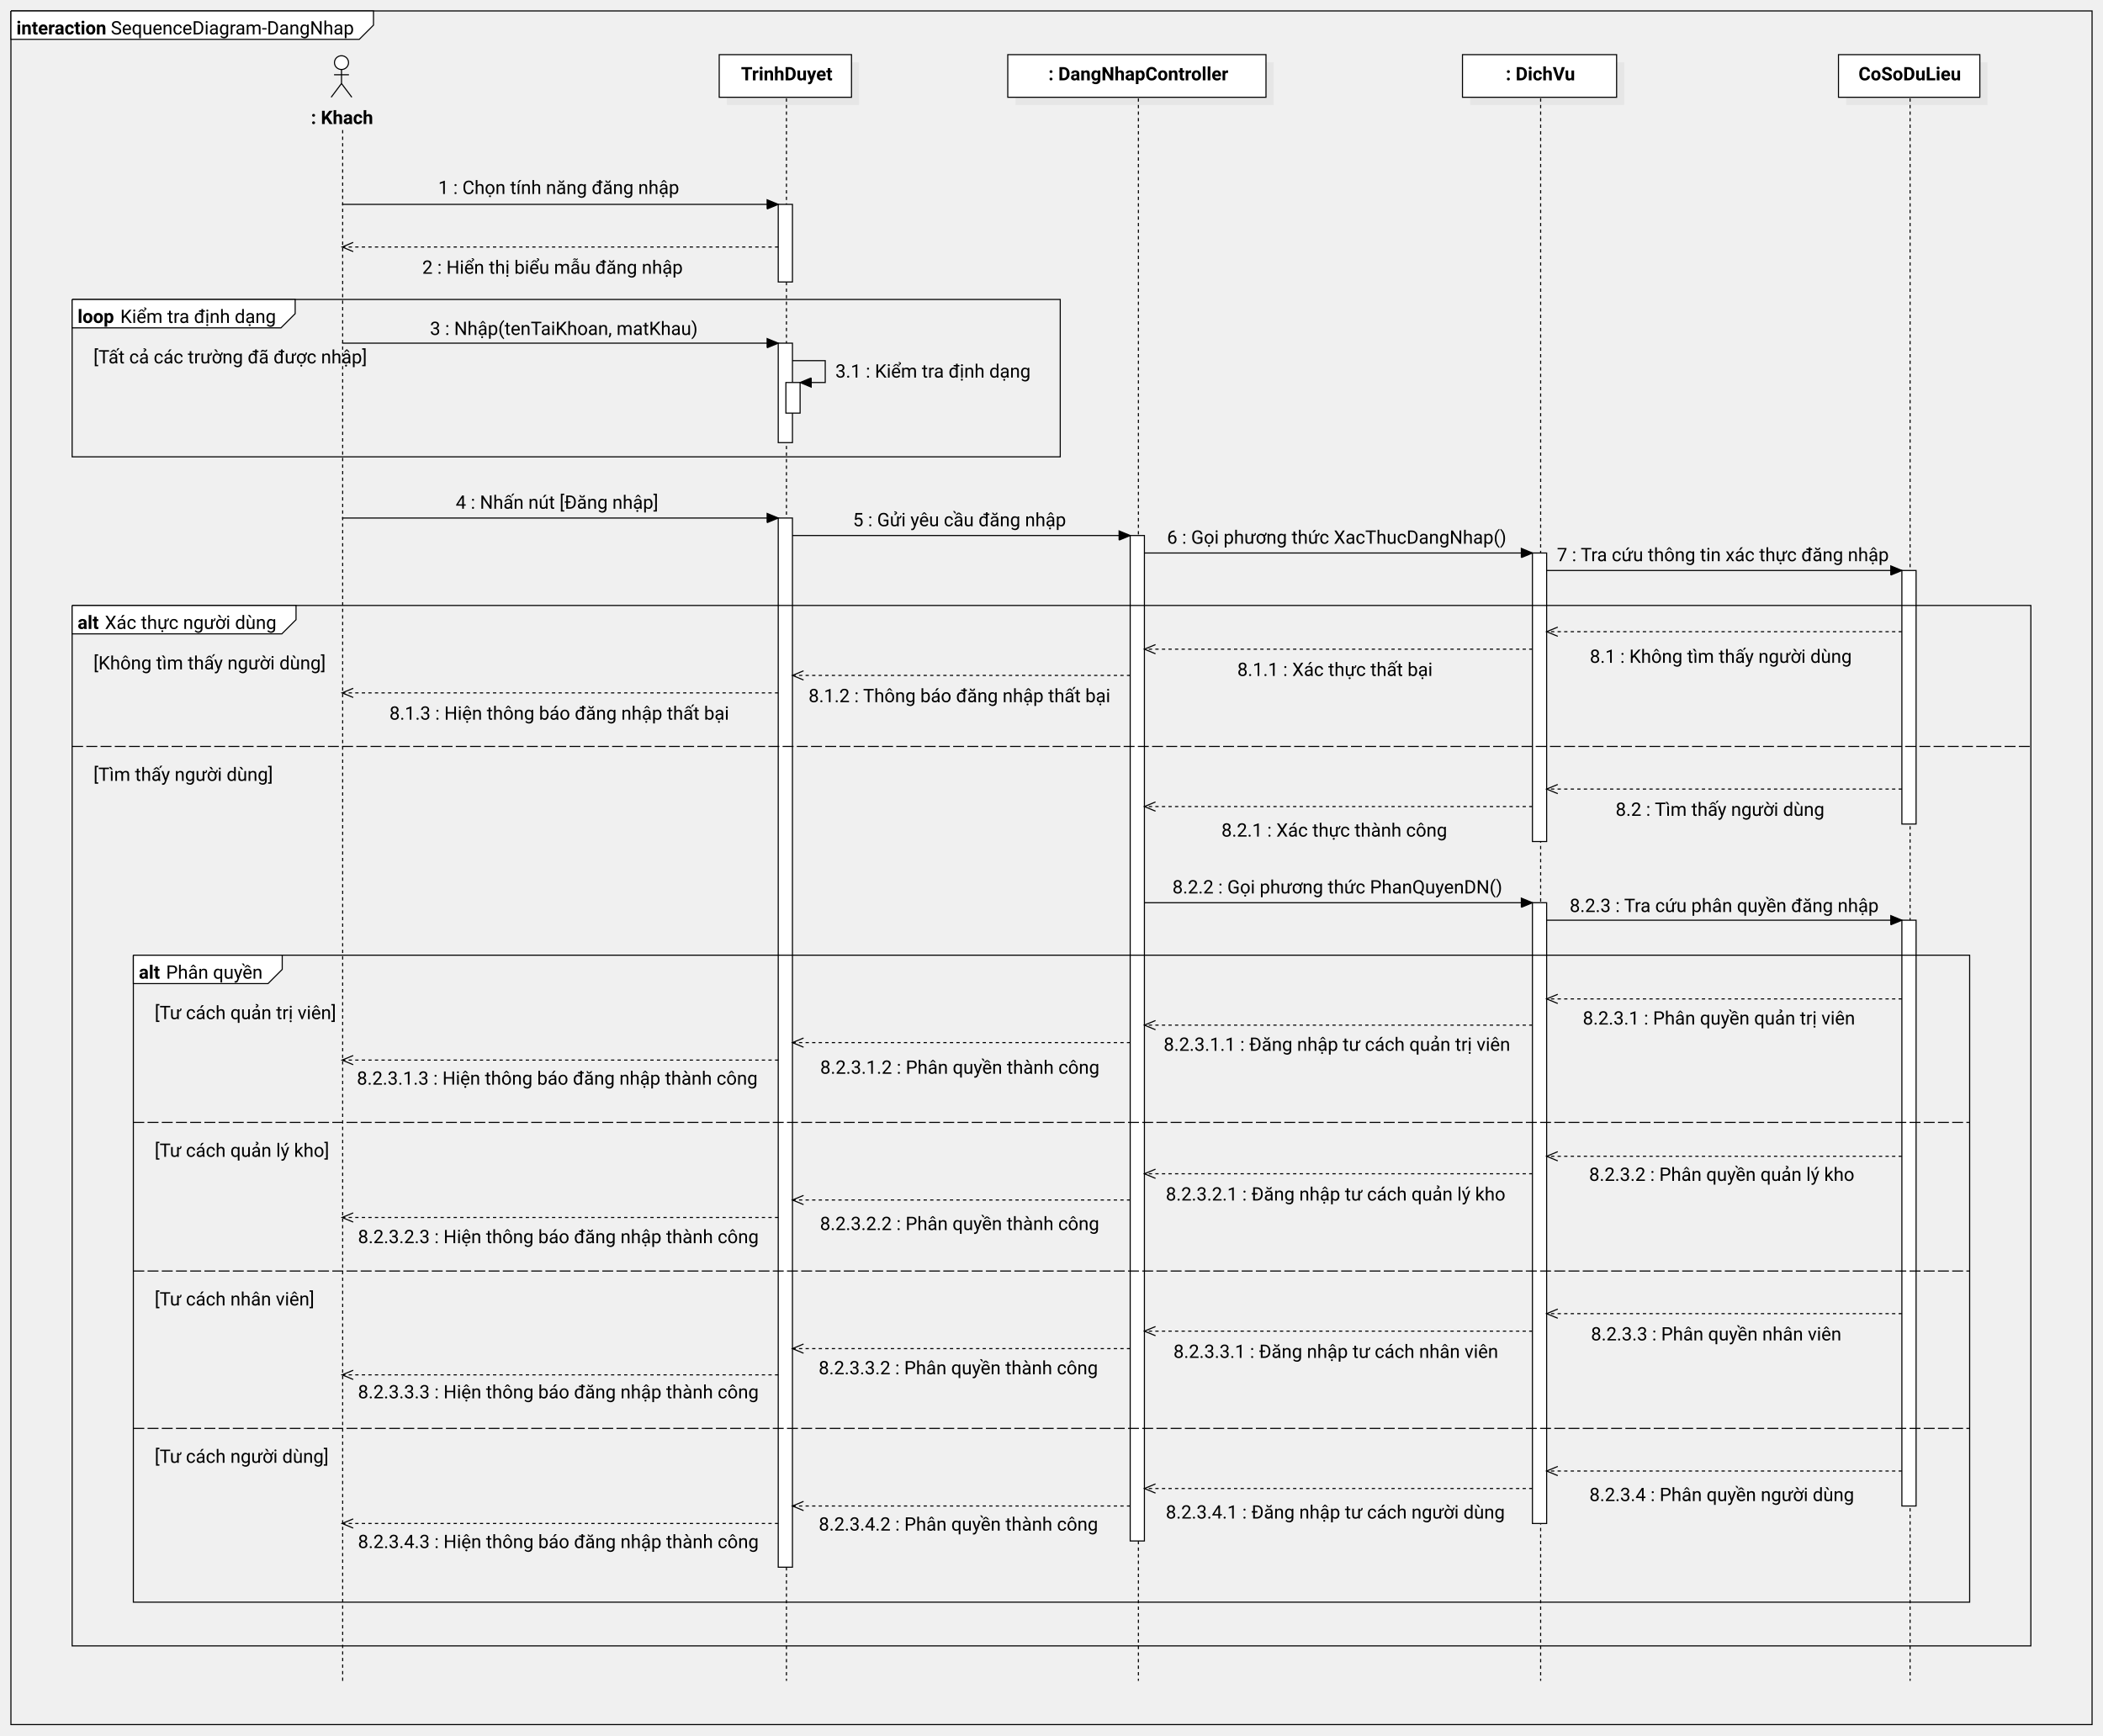
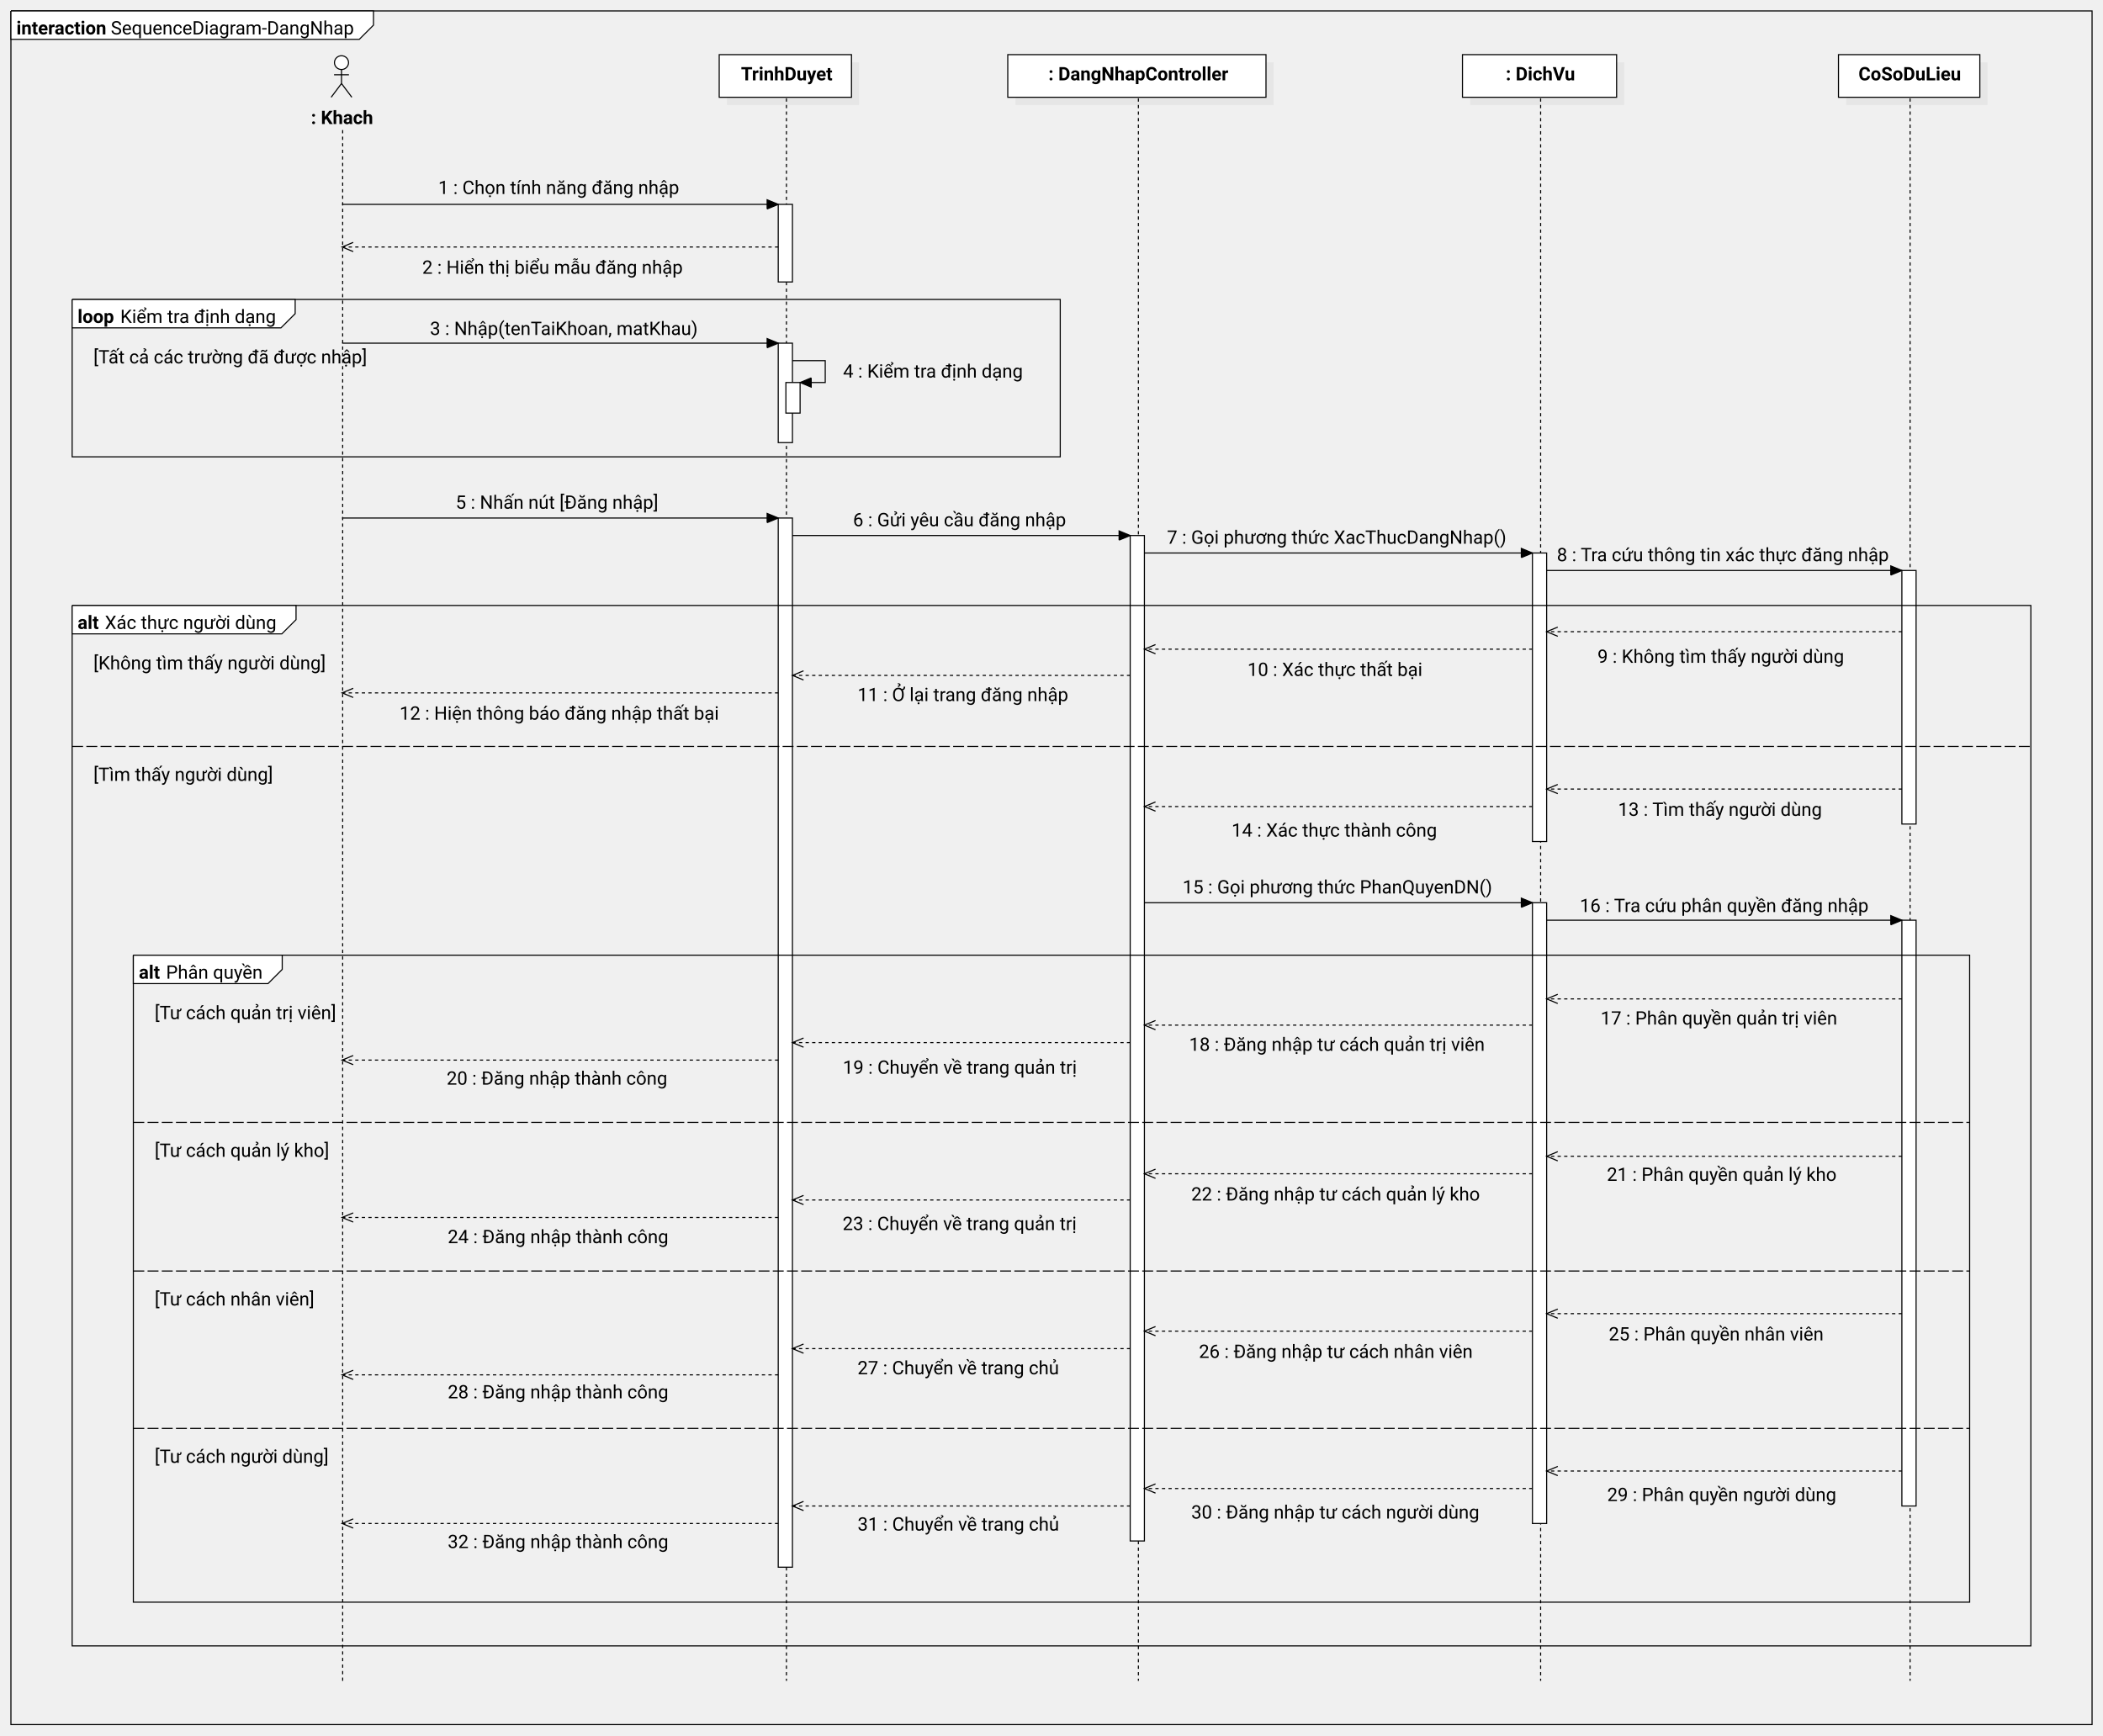
<svg xmlns="http://www.w3.org/2000/svg" version="1.1" width="1924" height="1588">
  <defs />
  <g>
    <g transform="translate(10,10) scale(1,1)">
      <path fill="none" stroke="#000000" d="M 0 0 L 1904 0 L 1904 1568 L 0 1568 L 0 0" stroke-miterlimit="10" />
    </g>
    <g transform="translate(10,10) scale(1,1)">
      <path fill="#ffffff" stroke="none" d="M 0 0 L 0 26 L 318.696 26 L 331.696 13 L 331.696 0 L 0 0" />
    </g>
    <g transform="translate(10,10) scale(1,1)">
      <path fill="none" stroke="#000000" d="M 0 0 L 0 26 L 318.696 26 L 331.696 13 L 331.696 0 L 0 0 L 0 0" stroke-miterlimit="10" />
    </g>
    <g transform="translate(10,10) scale(1,1)">
      <g>
        <path fill="none" stroke="none" />
        <text fill="#000000" stroke="none" font-family="Roboto" font-size="17px" font-style="normal" font-weight="normal" text-decoration="none" x="91.385" y="21.5">SequenceDiagram-DangNhap</text>
      </g>
    </g>
    <g transform="translate(10,10) scale(1,1)">
      <g>
        <path fill="none" stroke="none" />
        <text fill="#000000" stroke="none" font-family="Roboto" font-size="17px" font-style="normal" font-weight="bold" text-decoration="none" x="5" y="21.5">interaction</text>
      </g>
    </g>
    <g transform="translate(10,10) scale(1,1)">
      <path fill="#ffffff" stroke="none" d="M 296.001 47.3 C 296.001 43.821 298.879 41 302.43 41 C 305.98 41 308.859 43.821 308.859 47.3 C 308.859 50.779 305.98 53.6 302.43 53.6 C 298.879 53.6 296.001 50.779 296.001 47.3 Z" />
    </g>
    <g transform="translate(10,10) scale(1,1)">
      <path fill="none" stroke="#000000" d="M 296.001 47.3 C 296.001 43.821 298.879 41 302.43 41 C 305.98 41 308.859 43.821 308.859 47.3 C 308.859 50.779 305.98 53.6 302.43 53.6 C 298.879 53.6 296.001 50.779 296.001 47.3 Z" stroke-miterlimit="10" />
    </g>
    <g transform="translate(10,10) scale(1,1)">
      <path fill="none" stroke="#000000" d="M 302.43 53.6 L 302.43 66.4" stroke-miterlimit="10" />
    </g>
    <g transform="translate(10,10) scale(1,1)">
      <path fill="none" stroke="#000000" d="M 295.622 58.4 L 309.237 58.4" stroke-miterlimit="10" />
    </g>
    <g transform="translate(10,10) scale(1,1)">
      <path fill="none" stroke="#000000" d="M 302.43 66.4 L 292.975 79" stroke-miterlimit="10" />
    </g>
    <g transform="translate(10,10) scale(1,1)">
      <path fill="none" stroke="#000000" d="M 302.43 66.4 L 311.884 79" stroke-miterlimit="10" />
    </g>
    <g transform="translate(10,10) scale(1,1)">
      <g>
        <path fill="none" stroke="none" />
        <text fill="#000000" stroke="none" font-family="Roboto" font-size="17px" font-style="normal" font-weight="bold" text-decoration="none" x="274.502" y="103.5">: Khach</text>
      </g>
    </g>
    <g transform="translate(10,10) scale(1,1)">
      <path fill="none" stroke="#000000" d="M 303.5 109 L 303.5 1528" stroke-miterlimit="10" stroke-dasharray="3" />
    </g>
    <g transform="translate(10,10) scale(1,1)">
      <rect fill="#C0C0C0" stroke="none" x="655" y="47" width="121.017" height="39" opacity="0.2" />
    </g>
    <g transform="translate(10,10) scale(1,1)">
      <rect fill="#ffffff" stroke="none" x="648" y="40" width="121.017" height="39" />
    </g>
    <g transform="translate(10,10) scale(1,1)">
      <path fill="none" stroke="#000000" d="M 648 40 L 769.017 40 L 769.017 79 L 648 79 L 648 40 Z Z" stroke-miterlimit="10" />
    </g>
    <g transform="translate(10,10) scale(1,1)">
      <g>
        <path fill="none" stroke="none" />
        <text fill="#000000" stroke="none" font-family="Roboto" font-size="17px" font-style="normal" font-weight="bold" text-decoration="none" x="667.93" y="63.5">TrinhDuyet</text>
      </g>
    </g>
    <g transform="translate(10,10) scale(1,1)">
      <path fill="none" stroke="#000000" d="M 709.5 80 L 709.5 1528" stroke-miterlimit="10" stroke-dasharray="3" />
    </g>
    <g transform="translate(10,10) scale(1,1)">
      <rect fill="#C0C0C0" stroke="none" x="919" y="47" width="236.234" height="39" opacity="0.2" />
    </g>
    <g transform="translate(10,10) scale(1,1)">
      <rect fill="#ffffff" stroke="none" x="912" y="40" width="236.234" height="39" />
    </g>
    <g transform="translate(10,10) scale(1,1)">
      <path fill="none" stroke="#000000" d="M 912 40 L 1148.234 40 L 1148.234 79 L 912 79 L 912 40 Z Z" stroke-miterlimit="10" />
    </g>
    <g transform="translate(10,10) scale(1,1)">
      <g>
        <path fill="none" stroke="none" />
        <text fill="#000000" stroke="none" font-family="Roboto" font-size="17px" font-style="normal" font-weight="bold" text-decoration="none" x="949.172" y="63.5">: DangNhapController</text>
      </g>
    </g>
    <g transform="translate(10,10) scale(1,1)">
      <path fill="none" stroke="#000000" d="M 1031.5 80 L 1031.5 1528" stroke-miterlimit="10" stroke-dasharray="3" />
    </g>
    <g transform="translate(10,10) scale(1,1)">
      <rect fill="#C0C0C0" stroke="none" x="1335" y="47" width="141.008" height="39" opacity="0.2" />
    </g>
    <g transform="translate(10,10) scale(1,1)">
      <rect fill="#ffffff" stroke="none" x="1328" y="40" width="141.008" height="39" />
    </g>
    <g transform="translate(10,10) scale(1,1)">
      <path fill="none" stroke="#000000" d="M 1328 40 L 1469.008 40 L 1469.008 79 L 1328 79 L 1328 40 Z Z" stroke-miterlimit="10" />
    </g>
    <g transform="translate(10,10) scale(1,1)">
      <g>
        <path fill="none" stroke="none" />
        <text fill="#000000" stroke="none" font-family="Roboto" font-size="17px" font-style="normal" font-weight="bold" text-decoration="none" x="1367.596" y="63.5">: DichVu</text>
      </g>
    </g>
    <g transform="translate(10,10) scale(1,1)">
      <path fill="none" stroke="#000000" d="M 1399.5 80 L 1399.5 1528" stroke-miterlimit="10" stroke-dasharray="3" />
    </g>
    <g transform="translate(10,10) scale(1,1)">
      <rect fill="#C0C0C0" stroke="none" x="1679" y="47" width="129.322" height="39" opacity="0.2" />
    </g>
    <g transform="translate(10,10) scale(1,1)">
      <rect fill="#ffffff" stroke="none" x="1672" y="40" width="129.322" height="39" />
    </g>
    <g transform="translate(10,10) scale(1,1)">
      <path fill="none" stroke="#000000" d="M 1672 40 L 1801.322 40 L 1801.322 79 L 1672 79 L 1672 40 Z Z" stroke-miterlimit="10" />
    </g>
    <g transform="translate(10,10) scale(1,1)">
      <g>
        <path fill="none" stroke="none" />
        <text fill="#000000" stroke="none" font-family="Roboto" font-size="17px" font-style="normal" font-weight="bold" text-decoration="none" x="1690.305" y="63.5">CoSoDuLieu</text>
      </g>
    </g>
    <g transform="translate(10,10) scale(1,1)">
      <path fill="none" stroke="#000000" d="M 1737.5 80 L 1737.5 1528" stroke-miterlimit="10" stroke-dasharray="3" />
    </g>
    <g transform="translate(10,10) scale(1,1)">
      <path fill="none" stroke="#000000" d="M 303 177 L 702 177" stroke-miterlimit="10" />
    </g>
    <g transform="translate(10,10) scale(1,1)">
      <path fill="#000000" stroke="none" d="M 691.837 181.21 L 702 177 L 691.837 172.79" />
    </g>
    <g transform="translate(10,10) scale(1,1)">
      <path fill="none" stroke="#000000" d="M 691.837 181.21 L 702 177 L 691.837 172.79 L 691.837 181.21" stroke-miterlimit="10" />
    </g>
    <g transform="translate(10,10) scale(1,1)">
      <g>
        <path fill="none" stroke="none" />
        <text fill="#000000" stroke="none" font-family="Roboto" font-size="17px" font-style="normal" font-weight="normal" text-decoration="none" x="390.926" y="167.5">1 : Chọn tính năng đăng nhập</text>
      </g>
    </g>
    <g transform="translate(10,10) scale(1,1)">
      <rect fill="#ffffff" stroke="none" x="702" y="177" width="13" height="71" />
    </g>
    <g transform="translate(10,10) scale(1,1)">
      <path fill="none" stroke="#000000" d="M 702 177 L 715 177 L 715 248 L 702 248 L 702 177 Z Z" stroke-miterlimit="10" />
    </g>
    <g transform="translate(10,10) scale(1,1)">
      <path fill="none" stroke="#000000" d="M 702 216 L 303 216" stroke-miterlimit="10" stroke-dasharray="3" />
    </g>
    <g transform="translate(10,10) scale(1,1)">
      <path fill="none" stroke="#000000" d="M 313.163 211.79 L 303 216 L 313.163 220.21" stroke-miterlimit="10" />
    </g>
    <g transform="translate(10,10) scale(1,1)">
      <g>
        <path fill="none" stroke="none" />
        <text fill="#000000" stroke="none" font-family="Roboto" font-size="17px" font-style="normal" font-weight="normal" text-decoration="none" x="376.281" y="240.5">2 : Hiển thị biểu mẫu đăng nhập</text>
      </g>
    </g>
    <g transform="translate(10,10) scale(1,1)">
      <path fill="none" stroke="#000000" d="M 303 304 L 702 304" stroke-miterlimit="10" />
    </g>
    <g transform="translate(10,10) scale(1,1)">
      <path fill="#000000" stroke="none" d="M 691.837 308.21 L 702 304 L 691.837 299.79" />
    </g>
    <g transform="translate(10,10) scale(1,1)">
      <path fill="none" stroke="#000000" d="M 691.837 308.21 L 702 304 L 691.837 299.79 L 691.837 308.21" stroke-miterlimit="10" />
    </g>
    <g transform="translate(10,10) scale(1,1)">
      <g>
        <path fill="none" stroke="none" />
        <text fill="#000000" stroke="none" font-family="Roboto" font-size="17px" font-style="normal" font-weight="normal" text-decoration="none" x="383.374" y="296.5">3 : Nhập(tenTaiKhoan, matKhau)</text>
      </g>
    </g>
    <g transform="translate(10,10) scale(1,1)">
      <rect fill="#ffffff" stroke="none" x="702" y="304" width="13" height="91" />
    </g>
    <g transform="translate(10,10) scale(1,1)">
      <path fill="none" stroke="#000000" d="M 702 304 L 715 304 L 715 395 L 702 395 L 702 304 Z Z" stroke-miterlimit="10" />
    </g>
    <g transform="translate(10,10) scale(1,1)">
      <path fill="none" stroke="#000000" d="M 715 320 L 745 320 L 745 340 L 722 340" stroke-miterlimit="10" />
    </g>
    <g transform="translate(10,10) scale(1,1)">
      <path fill="#000000" stroke="none" d="M 732.163 335.79 L 722 340 L 732.163 344.21" />
    </g>
    <g transform="translate(10,10) scale(1,1)">
      <path fill="none" stroke="#000000" d="M 732.163 335.79 L 722 340 L 732.163 344.21 L 732.163 335.79" stroke-miterlimit="10" />
    </g>
    <g transform="translate(10,10) scale(1,1)">
      <g>
        <path fill="none" stroke="none" />
-         <text fill="#000000" stroke="none" font-family="Roboto" font-size="17px" font-style="normal" font-weight="normal" text-decoration="none" x="754.268" y="335.5">3.1 : Kiểm tra định dạng</text>
+         <text fill="#000000" stroke="none" font-family="Roboto" font-size="17px" font-style="normal" font-weight="normal" text-decoration="none" x="761.278" y="335.5">4 : Kiểm tra định dạng</text>
      </g>
    </g>
    <g transform="translate(10,10) scale(1,1)">
      <rect fill="#ffffff" stroke="none" x="709" y="340" width="13" height="28" />
    </g>
    <g transform="translate(10,10) scale(1,1)">
      <path fill="none" stroke="#000000" d="M 709 340 L 722 340 L 722 368 L 709 368 L 709 340 Z Z" stroke-miterlimit="10" />
    </g>
    <g transform="translate(10,10) scale(1,1)">
      <path fill="none" stroke="#000000" d="M 303 464 L 702 464" stroke-miterlimit="10" />
    </g>
    <g transform="translate(10,10) scale(1,1)">
      <path fill="#000000" stroke="none" d="M 691.837 468.21 L 702 464 L 691.837 459.79" />
    </g>
    <g transform="translate(10,10) scale(1,1)">
      <path fill="none" stroke="#000000" d="M 691.837 468.21 L 702 464 L 691.837 459.79 L 691.837 468.21" stroke-miterlimit="10" />
    </g>
    <g transform="translate(10,10) scale(1,1)">
      <g>
        <path fill="none" stroke="none" />
-         <text fill="#000000" stroke="none" font-family="Roboto" font-size="17px" font-style="normal" font-weight="normal" text-decoration="none" x="406.905" y="455.5">4 : Nhấn nút [Đăng nhập]</text>
+         <text fill="#000000" stroke="none" font-family="Roboto" font-size="17px" font-style="normal" font-weight="normal" text-decoration="none" x="406.905" y="455.5">5 : Nhấn nút [Đăng nhập]</text>
      </g>
    </g>
    <g transform="translate(10,10) scale(1,1)">
      <rect fill="#ffffff" stroke="none" x="702" y="464" width="13" height="960" />
    </g>
    <g transform="translate(10,10) scale(1,1)">
      <path fill="none" stroke="#000000" d="M 702 464 L 715 464 L 715 1424 L 702 1424 L 702 464 Z Z" stroke-miterlimit="10" />
    </g>
    <g transform="translate(10,10) scale(1,1)">
      <path fill="none" stroke="#000000" d="M 715 480 L 1024 480" stroke-miterlimit="10" />
    </g>
    <g transform="translate(10,10) scale(1,1)">
      <path fill="#000000" stroke="none" d="M 1013.837 484.21 L 1024 480 L 1013.837 475.79" />
    </g>
    <g transform="translate(10,10) scale(1,1)">
      <path fill="none" stroke="#000000" d="M 1013.837 484.21 L 1024 480 L 1013.837 475.79 L 1013.837 484.21" stroke-miterlimit="10" />
    </g>
    <g transform="translate(10,10) scale(1,1)">
      <g>
        <path fill="none" stroke="none" />
-         <text fill="#000000" stroke="none" font-family="Roboto" font-size="17px" font-style="normal" font-weight="normal" text-decoration="none" x="770.37" y="471.5">5 : Gửi yêu cầu đăng nhập</text>
+         <text fill="#000000" stroke="none" font-family="Roboto" font-size="17px" font-style="normal" font-weight="normal" text-decoration="none" x="770.37" y="471.5">6 : Gửi yêu cầu đăng nhập</text>
      </g>
    </g>
    <g transform="translate(10,10) scale(1,1)">
      <rect fill="#ffffff" stroke="none" x="1024" y="480" width="13" height="920" />
    </g>
    <g transform="translate(10,10) scale(1,1)">
      <path fill="none" stroke="#000000" d="M 1024 480 L 1037 480 L 1037 1400 L 1024 1400 L 1024 480 Z Z" stroke-miterlimit="10" />
    </g>
    <g transform="translate(10,10) scale(1,1)">
      <path fill="none" stroke="#000000" d="M 1037 496 L 1392 496" stroke-miterlimit="10" />
    </g>
    <g transform="translate(10,10) scale(1,1)">
      <path fill="#000000" stroke="none" d="M 1381.837 500.21 L 1392 496 L 1381.837 491.79" />
    </g>
    <g transform="translate(10,10) scale(1,1)">
      <path fill="none" stroke="#000000" d="M 1381.837 500.21 L 1392 496 L 1381.837 491.79 L 1381.837 500.21" stroke-miterlimit="10" />
    </g>
    <g transform="translate(10,10) scale(1,1)">
      <g>
        <path fill="none" stroke="none" />
-         <text fill="#000000" stroke="none" font-family="Roboto" font-size="17px" font-style="normal" font-weight="normal" text-decoration="none" x="1057.644" y="487.5">6 : Gọi phương thức XacThucDangNhap()</text>
+         <text fill="#000000" stroke="none" font-family="Roboto" font-size="17px" font-style="normal" font-weight="normal" text-decoration="none" x="1057.644" y="487.5">7 : Gọi phương thức XacThucDangNhap()</text>
      </g>
    </g>
    <g transform="translate(10,10) scale(1,1)">
      <rect fill="#ffffff" stroke="none" x="1392" y="496" width="13" height="264" />
    </g>
    <g transform="translate(10,10) scale(1,1)">
      <path fill="none" stroke="#000000" d="M 1392 496 L 1405 496 L 1405 760 L 1392 760 L 1392 496 Z Z" stroke-miterlimit="10" />
    </g>
    <g transform="translate(10,10) scale(1,1)">
      <path fill="none" stroke="#000000" d="M 1405 512 L 1730 512" stroke-miterlimit="10" />
    </g>
    <g transform="translate(10,10) scale(1,1)">
      <path fill="#000000" stroke="none" d="M 1719.837 516.21 L 1730 512 L 1719.837 507.79" />
    </g>
    <g transform="translate(10,10) scale(1,1)">
      <path fill="none" stroke="#000000" d="M 1719.837 516.21 L 1730 512 L 1719.837 507.79 L 1719.837 516.21" stroke-miterlimit="10" />
    </g>
    <g transform="translate(10,10) scale(1,1)">
      <g>
        <path fill="none" stroke="none" />
-         <text fill="#000000" stroke="none" font-family="Roboto" font-size="17px" font-style="normal" font-weight="normal" text-decoration="none" x="1414.363" y="503.5">7 : Tra cứu thông tin xác thực đăng nhập</text>
+         <text fill="#000000" stroke="none" font-family="Roboto" font-size="17px" font-style="normal" font-weight="normal" text-decoration="none" x="1414.363" y="503.5">8 : Tra cứu thông tin xác thực đăng nhập</text>
      </g>
    </g>
    <g transform="translate(10,10) scale(1,1)">
      <rect fill="#ffffff" stroke="none" x="1730" y="512" width="13" height="232" />
    </g>
    <g transform="translate(10,10) scale(1,1)">
      <path fill="none" stroke="#000000" d="M 1730 512 L 1743 512 L 1743 744 L 1730 744 L 1730 512 Z Z" stroke-miterlimit="10" />
    </g>
    <g transform="translate(10,10) scale(1,1)">
      <path fill="none" stroke="#000000" d="M 1730 568 L 1405 568" stroke-miterlimit="10" stroke-dasharray="3" />
    </g>
    <g transform="translate(10,10) scale(1,1)">
      <path fill="none" stroke="#000000" d="M 1415.163 563.79 L 1405 568 L 1415.163 572.21" stroke-miterlimit="10" />
    </g>
    <g transform="translate(10,10) scale(1,1)">
      <g>
        <path fill="none" stroke="none" />
-         <text fill="#000000" stroke="none" font-family="Roboto" font-size="17px" font-style="normal" font-weight="normal" text-decoration="none" x="1444.5" y="596.5">8.1 : Không tìm thấy người dùng</text>
+         <text fill="#000000" stroke="none" font-family="Roboto" font-size="17px" font-style="normal" font-weight="normal" text-decoration="none" x="1451.51" y="596.5">9 : Không tìm thấy người dùng</text>
      </g>
    </g>
    <g transform="translate(10,10) scale(1,1)">
      <path fill="none" stroke="#000000" d="M 1392 584 L 1037 584" stroke-miterlimit="10" stroke-dasharray="3" />
    </g>
    <g transform="translate(10,10) scale(1,1)">
      <path fill="none" stroke="#000000" d="M 1047.163 579.79 L 1037 584 L 1047.163 588.21" stroke-miterlimit="10" />
    </g>
    <g transform="translate(10,10) scale(1,1)">
      <g>
        <path fill="none" stroke="none" />
-         <text fill="#000000" stroke="none" font-family="Roboto" font-size="17px" font-style="normal" font-weight="normal" text-decoration="none" x="1122.015" y="608.5">8.1.1 : Xác thực thất bại</text>
+         <text fill="#000000" stroke="none" font-family="Roboto" font-size="17px" font-style="normal" font-weight="normal" text-decoration="none" x="1131.262" y="608.5">10 : Xác thực thất bại</text>
      </g>
    </g>
    <g transform="translate(10,10) scale(1,1)">
      <path fill="none" stroke="#000000" d="M 1024 608 L 715 608" stroke-miterlimit="10" stroke-dasharray="3" />
    </g>
    <g transform="translate(10,10) scale(1,1)">
      <path fill="none" stroke="#000000" d="M 725.163 603.79 L 715 608 L 725.163 612.21" stroke-miterlimit="10" />
    </g>
    <g transform="translate(10,10) scale(1,1)">
      <g>
        <path fill="none" stroke="none" />
-         <text fill="#000000" stroke="none" font-family="Roboto" font-size="17px" font-style="normal" font-weight="normal" text-decoration="none" x="729.759" y="632.5">8.1.2 : Thông báo đăng nhập thất bại</text>
+         <text fill="#000000" stroke="none" font-family="Roboto" font-size="17px" font-style="normal" font-weight="normal" text-decoration="none" x="774.57" y="631.5">11 : Ở lại trang đăng nhập</text>
      </g>
    </g>
    <g transform="translate(10,10) scale(1,1)">
      <path fill="none" stroke="#000000" d="M 702 624 L 303 624" stroke-miterlimit="10" stroke-dasharray="3" />
    </g>
    <g transform="translate(10,10) scale(1,1)">
      <path fill="none" stroke="#000000" d="M 313.163 619.79 L 303 624 L 313.163 628.21" stroke-miterlimit="10" />
    </g>
    <g transform="translate(10,10) scale(1,1)">
      <g>
        <path fill="none" stroke="none" />
-         <text fill="#000000" stroke="none" font-family="Roboto" font-size="17px" font-style="normal" font-weight="normal" text-decoration="none" x="346.292" y="648.5">8.1.3 : Hiện thông báo đăng nhập thất bại</text>
+         <text fill="#000000" stroke="none" font-family="Roboto" font-size="17px" font-style="normal" font-weight="normal" text-decoration="none" x="355.539" y="648.5">12 : Hiện thông báo đăng nhập thất bại</text>
      </g>
    </g>
    <g transform="translate(10,10) scale(1,1)">
      <path fill="none" stroke="#000000" d="M 1730 712 L 1405 712" stroke-miterlimit="10" stroke-dasharray="3" />
    </g>
    <g transform="translate(10,10) scale(1,1)">
      <path fill="none" stroke="#000000" d="M 1415.163 707.79 L 1405 712 L 1415.163 716.21" stroke-miterlimit="10" />
    </g>
    <g transform="translate(10,10) scale(1,1)">
      <g>
        <path fill="none" stroke="none" />
-         <text fill="#000000" stroke="none" font-family="Roboto" font-size="17px" font-style="normal" font-weight="normal" text-decoration="none" x="1468.118" y="736.5">8.2 : Tìm thấy người dùng</text>
+         <text fill="#000000" stroke="none" font-family="Roboto" font-size="17px" font-style="normal" font-weight="normal" text-decoration="none" x="1470.355" y="736.5">13 : Tìm thấy người dùng</text>
      </g>
    </g>
    <g transform="translate(10,10) scale(1,1)">
      <path fill="none" stroke="#000000" d="M 1392 728 L 1037 728" stroke-miterlimit="10" stroke-dasharray="3" />
    </g>
    <g transform="translate(10,10) scale(1,1)">
      <path fill="none" stroke="#000000" d="M 1047.163 723.79 L 1037 728 L 1047.163 732.21" stroke-miterlimit="10" />
    </g>
    <g transform="translate(10,10) scale(1,1)">
      <g>
        <path fill="none" stroke="none" />
-         <text fill="#000000" stroke="none" font-family="Roboto" font-size="17px" font-style="normal" font-weight="normal" text-decoration="none" x="1107.5" y="755.5">8.2.1 : Xác thực thành công</text>
+         <text fill="#000000" stroke="none" font-family="Roboto" font-size="17px" font-style="normal" font-weight="normal" text-decoration="none" x="1116.747" y="755.5">14 : Xác thực thành công</text>
      </g>
    </g>
    <g transform="translate(10,10) scale(1,1)">
      <path fill="none" stroke="#000000" d="M 1037 816 L 1392 816" stroke-miterlimit="10" />
    </g>
    <g transform="translate(10,10) scale(1,1)">
      <path fill="#000000" stroke="none" d="M 1381.837 820.21 L 1392 816 L 1381.837 811.79" />
    </g>
    <g transform="translate(10,10) scale(1,1)">
      <path fill="none" stroke="#000000" d="M 1381.837 820.21 L 1392 816 L 1381.837 811.79 L 1381.837 820.21" stroke-miterlimit="10" />
    </g>
    <g transform="translate(10,10) scale(1,1)">
      <g>
        <path fill="none" stroke="none" />
-         <text fill="#000000" stroke="none" font-family="Roboto" font-size="17px" font-style="normal" font-weight="normal" text-decoration="none" x="1062.656" y="807.5">8.2.2 : Gọi phương thức PhanQuyenDN()</text>
+         <text fill="#000000" stroke="none" font-family="Roboto" font-size="17px" font-style="normal" font-weight="normal" text-decoration="none" x="1071.903" y="807.5">15 : Gọi phương thức PhanQuyenDN()</text>
      </g>
    </g>
    <g transform="translate(10,10) scale(1,1)">
      <rect fill="#ffffff" stroke="none" x="1392" y="816" width="13" height="568" />
    </g>
    <g transform="translate(10,10) scale(1,1)">
      <path fill="none" stroke="#000000" d="M 1392 816 L 1405 816 L 1405 1384 L 1392 1384 L 1392 816 Z Z" stroke-miterlimit="10" />
    </g>
    <g transform="translate(10,10) scale(1,1)">
      <path fill="none" stroke="#000000" d="M 1405 832 L 1730 832" stroke-miterlimit="10" />
    </g>
    <g transform="translate(10,10) scale(1,1)">
      <path fill="#000000" stroke="none" d="M 1719.837 836.21 L 1730 832 L 1719.837 827.79" />
    </g>
    <g transform="translate(10,10) scale(1,1)">
      <path fill="none" stroke="#000000" d="M 1719.837 836.21 L 1730 832 L 1719.837 827.79 L 1719.837 836.21" stroke-miterlimit="10" />
    </g>
    <g transform="translate(10,10) scale(1,1)">
      <g>
        <path fill="none" stroke="none" />
-         <text fill="#000000" stroke="none" font-family="Roboto" font-size="17px" font-style="normal" font-weight="normal" text-decoration="none" x="1426.056" y="824.5">8.2.3 : Tra cứu phân quyền đăng nhập</text>
+         <text fill="#000000" stroke="none" font-family="Roboto" font-size="17px" font-style="normal" font-weight="normal" text-decoration="none" x="1435.303" y="824.5">16 : Tra cứu phân quyền đăng nhập</text>
      </g>
    </g>
    <g transform="translate(10,10) scale(1,1)">
      <rect fill="#ffffff" stroke="none" x="1730" y="832" width="13" height="536" />
    </g>
    <g transform="translate(10,10) scale(1,1)">
      <path fill="none" stroke="#000000" d="M 1730 832 L 1743 832 L 1743 1368 L 1730 1368 L 1730 832 Z Z" stroke-miterlimit="10" />
    </g>
    <g transform="translate(10,10) scale(1,1)">
      <path fill="none" stroke="#000000" d="M 1730 904 L 1405 904" stroke-miterlimit="10" stroke-dasharray="3" />
    </g>
    <g transform="translate(10,10) scale(1,1)">
      <path fill="none" stroke="#000000" d="M 1415.163 899.79 L 1405 904 L 1415.163 908.21" stroke-miterlimit="10" />
    </g>
    <g transform="translate(10,10) scale(1,1)">
      <g>
        <path fill="none" stroke="none" />
-         <text fill="#000000" stroke="none" font-family="Roboto" font-size="17px" font-style="normal" font-weight="normal" text-decoration="none" x="1438.086" y="927.5">8.2.3.1 : Phân quyền quản trị viên</text>
+         <text fill="#000000" stroke="none" font-family="Roboto" font-size="17px" font-style="normal" font-weight="normal" text-decoration="none" x="1454.343" y="927.5">17 : Phân quyền quản trị viên</text>
      </g>
    </g>
    <g transform="translate(10,10) scale(1,1)">
      <path fill="none" stroke="#000000" d="M 1392 928 L 1037 928" stroke-miterlimit="10" stroke-dasharray="3" />
    </g>
    <g transform="translate(10,10) scale(1,1)">
      <path fill="none" stroke="#000000" d="M 1047.163 923.79 L 1037 928 L 1047.163 932.21" stroke-miterlimit="10" />
    </g>
    <g transform="translate(10,10) scale(1,1)">
      <g>
        <path fill="none" stroke="none" />
-         <text fill="#000000" stroke="none" font-family="Roboto" font-size="17px" font-style="normal" font-weight="normal" text-decoration="none" x="1054.621" y="951.5">8.2.3.1.1 : Đăng nhập tư cách quản trị viên</text>
+         <text fill="#000000" stroke="none" font-family="Roboto" font-size="17px" font-style="normal" font-weight="normal" text-decoration="none" x="1077.888" y="951.5">18 : Đăng nhập tư cách quản trị viên</text>
      </g>
    </g>
    <g transform="translate(10,10) scale(1,1)">
      <path fill="none" stroke="#000000" d="M 1024 944 L 715 944" stroke-miterlimit="10" stroke-dasharray="3" />
    </g>
    <g transform="translate(10,10) scale(1,1)">
      <path fill="none" stroke="#000000" d="M 725.163 939.79 L 715 944 L 725.163 948.21" stroke-miterlimit="10" />
    </g>
    <g transform="translate(10,10) scale(1,1)">
      <g>
        <path fill="none" stroke="none" />
-         <text fill="#000000" stroke="none" font-family="Roboto" font-size="17px" font-style="normal" font-weight="normal" text-decoration="none" x="740.392" y="972.5">8.2.3.1.2 : Phân quyền thành công</text>
+         <text fill="#000000" stroke="none" font-family="Roboto" font-size="17px" font-style="normal" font-weight="normal" text-decoration="none" x="761.057" y="972.5">19 : Chuyển về trang quản trị</text>
      </g>
    </g>
    <g transform="translate(10,10) scale(1,1)">
      <path fill="none" stroke="#000000" d="M 702 960 L 303 960" stroke-miterlimit="10" stroke-dasharray="3" />
    </g>
    <g transform="translate(10,10) scale(1,1)">
      <path fill="none" stroke="#000000" d="M 313.163 955.79 L 303 960 L 313.163 964.21" stroke-miterlimit="10" />
    </g>
    <g transform="translate(10,10) scale(1,1)">
      <g>
        <path fill="none" stroke="none" />
-         <text fill="#000000" stroke="none" font-family="Roboto" font-size="17px" font-style="normal" font-weight="normal" text-decoration="none" x="316.5" y="982.5">8.2.3.1.3 : Hiện thông báo đăng nhập thành công</text>
+         <text fill="#000000" stroke="none" font-family="Roboto" font-size="17px" font-style="normal" font-weight="normal" text-decoration="none" x="398.62" y="982.5">20 : Đăng nhập thành công</text>
      </g>
    </g>
    <g transform="translate(10,10) scale(1,1)">
      <path fill="none" stroke="#000000" d="M 1730 1048 L 1405 1048" stroke-miterlimit="10" stroke-dasharray="3" />
    </g>
    <g transform="translate(10,10) scale(1,1)">
      <path fill="none" stroke="#000000" d="M 1415.163 1043.79 L 1405 1048 L 1415.163 1052.21" stroke-miterlimit="10" />
    </g>
    <g transform="translate(10,10) scale(1,1)">
      <g>
        <path fill="none" stroke="none" />
-         <text fill="#000000" stroke="none" font-family="Roboto" font-size="17px" font-style="normal" font-weight="normal" text-decoration="none" x="1443.847" y="1070.5">8.2.3.2 : Phân quyền quản lý kho</text>
+         <text fill="#000000" stroke="none" font-family="Roboto" font-size="17px" font-style="normal" font-weight="normal" text-decoration="none" x="1460.104" y="1070.5">21 : Phân quyền quản lý kho</text>
      </g>
    </g>
    <g transform="translate(10,10) scale(1,1)">
      <path fill="none" stroke="#000000" d="M 1392 1064 L 1037 1064" stroke-miterlimit="10" stroke-dasharray="3" />
    </g>
    <g transform="translate(10,10) scale(1,1)">
      <path fill="none" stroke="#000000" d="M 1047.163 1059.79 L 1037 1064 L 1047.163 1068.21" stroke-miterlimit="10" />
    </g>
    <g transform="translate(10,10) scale(1,1)">
      <g>
        <path fill="none" stroke="none" />
-         <text fill="#000000" stroke="none" font-family="Roboto" font-size="17px" font-style="normal" font-weight="normal" text-decoration="none" x="1056.586" y="1088.5">8.2.3.2.1 : Đăng nhập tư cách quản lý kho</text>
+         <text fill="#000000" stroke="none" font-family="Roboto" font-size="17px" font-style="normal" font-weight="normal" text-decoration="none" x="1079.853" y="1088.5">22 : Đăng nhập tư cách quản lý kho</text>
      </g>
    </g>
    <g transform="translate(10,10) scale(1,1)">
      <path fill="none" stroke="#000000" d="M 1024 1088 L 715 1088" stroke-miterlimit="10" stroke-dasharray="3" />
    </g>
    <g transform="translate(10,10) scale(1,1)">
      <path fill="none" stroke="#000000" d="M 725.163 1083.79 L 715 1088 L 725.163 1092.21" stroke-miterlimit="10" />
    </g>
    <g transform="translate(10,10) scale(1,1)">
      <g>
        <path fill="none" stroke="none" />
-         <text fill="#000000" stroke="none" font-family="Roboto" font-size="17px" font-style="normal" font-weight="normal" text-decoration="none" x="740.19" y="1115.5">8.2.3.2.2 : Phân quyền thành công</text>
+         <text fill="#000000" stroke="none" font-family="Roboto" font-size="17px" font-style="normal" font-weight="normal" text-decoration="none" x="760.855" y="1115.5">23 : Chuyển về trang quản trị</text>
      </g>
    </g>
    <g transform="translate(10,10) scale(1,1)">
      <path fill="none" stroke="#000000" d="M 702 1104 L 303 1104" stroke-miterlimit="10" stroke-dasharray="3" />
    </g>
    <g transform="translate(10,10) scale(1,1)">
      <path fill="none" stroke="#000000" d="M 313.163 1099.79 L 303 1104 L 313.163 1108.21" stroke-miterlimit="10" />
    </g>
    <g transform="translate(10,10) scale(1,1)">
      <g>
        <path fill="none" stroke="none" />
-         <text fill="#000000" stroke="none" font-family="Roboto" font-size="17px" font-style="normal" font-weight="normal" text-decoration="none" x="317.5" y="1127.5">8.2.3.2.3 : Hiện thông báo đăng nhập thành công</text>
+         <text fill="#000000" stroke="none" font-family="Roboto" font-size="17px" font-style="normal" font-weight="normal" text-decoration="none" x="399.62" y="1127.5">24 : Đăng nhập thành công</text>
      </g>
    </g>
    <g transform="translate(10,10) scale(1,1)">
      <path fill="none" stroke="#000000" d="M 1730 1192 L 1405 1192" stroke-miterlimit="10" stroke-dasharray="3" />
    </g>
    <g transform="translate(10,10) scale(1,1)">
      <path fill="none" stroke="#000000" d="M 1415.163 1187.79 L 1405 1192 L 1415.163 1196.21" stroke-miterlimit="10" />
    </g>
    <g transform="translate(10,10) scale(1,1)">
      <g>
        <path fill="none" stroke="none" />
-         <text fill="#000000" stroke="none" font-family="Roboto" font-size="17px" font-style="normal" font-weight="normal" text-decoration="none" x="1445.545" y="1216.5">8.2.3.3 : Phân quyền nhân viên</text>
+         <text fill="#000000" stroke="none" font-family="Roboto" font-size="17px" font-style="normal" font-weight="normal" text-decoration="none" x="1461.802" y="1216.5">25 : Phân quyền nhân viên</text>
      </g>
    </g>
    <g transform="translate(10,10) scale(1,1)">
      <path fill="none" stroke="#000000" d="M 1392 1208 L 1037 1208" stroke-miterlimit="10" stroke-dasharray="3" />
    </g>
    <g transform="translate(10,10) scale(1,1)">
      <path fill="none" stroke="#000000" d="M 1047.163 1203.79 L 1037 1208 L 1047.163 1212.21" stroke-miterlimit="10" />
    </g>
    <g transform="translate(10,10) scale(1,1)">
      <g>
        <path fill="none" stroke="none" />
-         <text fill="#000000" stroke="none" font-family="Roboto" font-size="17px" font-style="normal" font-weight="normal" text-decoration="none" x="1063.586" y="1232.5">8.2.3.3.1 : Đăng nhập tư cách nhân viên</text>
+         <text fill="#000000" stroke="none" font-family="Roboto" font-size="17px" font-style="normal" font-weight="normal" text-decoration="none" x="1086.853" y="1232.5">26 : Đăng nhập tư cách nhân viên</text>
      </g>
    </g>
    <g transform="translate(10,10) scale(1,1)">
      <path fill="none" stroke="#000000" d="M 1024 1224 L 715 1224" stroke-miterlimit="10" stroke-dasharray="3" />
    </g>
    <g transform="translate(10,10) scale(1,1)">
      <path fill="none" stroke="#000000" d="M 725.163 1219.79 L 715 1224 L 725.163 1228.21" stroke-miterlimit="10" />
    </g>
    <g transform="translate(10,10) scale(1,1)">
      <g>
        <path fill="none" stroke="none" />
-         <text fill="#000000" stroke="none" font-family="Roboto" font-size="17px" font-style="normal" font-weight="normal" text-decoration="none" x="738.989" y="1247.5">8.2.3.3.2 : Phân quyền thành công</text>
+         <text fill="#000000" stroke="none" font-family="Roboto" font-size="17px" font-style="normal" font-weight="normal" text-decoration="none" x="774.487" y="1247.5">27 : Chuyển về trang chủ</text>
      </g>
    </g>
    <g transform="translate(10,10) scale(1,1)">
      <path fill="none" stroke="#000000" d="M 702 1248 L 303 1248" stroke-miterlimit="10" stroke-dasharray="3" />
    </g>
    <g transform="translate(10,10) scale(1,1)">
      <path fill="none" stroke="#000000" d="M 313.163 1243.79 L 303 1248 L 313.163 1252.21" stroke-miterlimit="10" />
    </g>
    <g transform="translate(10,10) scale(1,1)">
      <g>
        <path fill="none" stroke="none" />
-         <text fill="#000000" stroke="none" font-family="Roboto" font-size="17px" font-style="normal" font-weight="normal" text-decoration="none" x="317.5" y="1269.5">8.2.3.3.3 : Hiện thông báo đăng nhập thành công</text>
+         <text fill="#000000" stroke="none" font-family="Roboto" font-size="17px" font-style="normal" font-weight="normal" text-decoration="none" x="399.62" y="1269.5">28 : Đăng nhập thành công</text>
      </g>
    </g>
    <g transform="translate(10,10) scale(1,1)">
      <path fill="none" stroke="#000000" d="M 1730 1336 L 1405 1336" stroke-miterlimit="10" stroke-dasharray="3" />
    </g>
    <g transform="translate(10,10) scale(1,1)">
      <path fill="none" stroke="#000000" d="M 1415.163 1331.79 L 1405 1336 L 1415.163 1340.21" stroke-miterlimit="10" />
    </g>
    <g transform="translate(10,10) scale(1,1)">
      <g>
        <path fill="none" stroke="none" />
-         <text fill="#000000" stroke="none" font-family="Roboto" font-size="17px" font-style="normal" font-weight="normal" text-decoration="none" x="1444.129" y="1363.5">8.2.3.4 : Phân quyền người dùng</text>
+         <text fill="#000000" stroke="none" font-family="Roboto" font-size="17px" font-style="normal" font-weight="normal" text-decoration="none" x="1460.386" y="1363.5">29 : Phân quyền người dùng</text>
      </g>
    </g>
    <g transform="translate(10,10) scale(1,1)">
      <path fill="none" stroke="#000000" d="M 1392 1352 L 1037 1352" stroke-miterlimit="10" stroke-dasharray="3" />
    </g>
    <g transform="translate(10,10) scale(1,1)">
      <path fill="none" stroke="#000000" d="M 1047.163 1347.79 L 1037 1352 L 1047.163 1356.21" stroke-miterlimit="10" />
    </g>
    <g transform="translate(10,10) scale(1,1)">
      <g>
        <path fill="none" stroke="none" />
-         <text fill="#000000" stroke="none" font-family="Roboto" font-size="17px" font-style="normal" font-weight="normal" text-decoration="none" x="1056.586" y="1379.5">8.2.3.4.1 : Đăng nhập tư cách người dùng</text>
+         <text fill="#000000" stroke="none" font-family="Roboto" font-size="17px" font-style="normal" font-weight="normal" text-decoration="none" x="1079.853" y="1379.5">30 : Đăng nhập tư cách người dùng</text>
      </g>
    </g>
    <g transform="translate(10,10) scale(1,1)">
      <path fill="none" stroke="#000000" d="M 1024 1368 L 715 1368" stroke-miterlimit="10" stroke-dasharray="3" />
    </g>
    <g transform="translate(10,10) scale(1,1)">
      <path fill="none" stroke="#000000" d="M 725.163 1363.79 L 715 1368 L 725.163 1372.21" stroke-miterlimit="10" />
    </g>
    <g transform="translate(10,10) scale(1,1)">
      <g>
        <path fill="none" stroke="none" />
-         <text fill="#000000" stroke="none" font-family="Roboto" font-size="17px" font-style="normal" font-weight="normal" text-decoration="none" x="739.09" y="1390.5">8.2.3.4.2 : Phân quyền thành công</text>
+         <text fill="#000000" stroke="none" font-family="Roboto" font-size="17px" font-style="normal" font-weight="normal" text-decoration="none" x="774.588" y="1390.5">31 : Chuyển về trang chủ</text>
      </g>
    </g>
    <g transform="translate(10,10) scale(1,1)">
      <path fill="none" stroke="#000000" d="M 702 1384 L 303 1384" stroke-miterlimit="10" stroke-dasharray="3" />
    </g>
    <g transform="translate(10,10) scale(1,1)">
      <path fill="none" stroke="#000000" d="M 313.163 1379.79 L 303 1384 L 313.163 1388.21" stroke-miterlimit="10" />
    </g>
    <g transform="translate(10,10) scale(1,1)">
      <g>
        <path fill="none" stroke="none" />
-         <text fill="#000000" stroke="none" font-family="Roboto" font-size="17px" font-style="normal" font-weight="normal" text-decoration="none" x="317.5" y="1406.5">8.2.3.4.3 : Hiện thông báo đăng nhập thành công</text>
+         <text fill="#000000" stroke="none" font-family="Roboto" font-size="17px" font-style="normal" font-weight="normal" text-decoration="none" x="399.62" y="1406.5">32 : Đăng nhập thành công</text>
      </g>
    </g>
    <g transform="translate(10,10) scale(1,1)">
      <path fill="none" stroke="#000000" d="M 56 544 L 1848 544 L 1848 1496 L 56 1496 L 56 544" stroke-miterlimit="10" />
    </g>
    <g transform="translate(10,10) scale(1,1)">
      <path fill="#ffffff" stroke="none" d="M 56 544 L 56 570 L 247.835 570 L 260.835 557 L 260.835 544 L 56 544" />
    </g>
    <g transform="translate(10,10) scale(1,1)">
      <path fill="none" stroke="#000000" d="M 56 544 L 56 570 L 247.835 570 L 260.835 557 L 260.835 544 L 56 544 L 56 544" stroke-miterlimit="10" />
    </g>
    <g transform="translate(10,10) scale(1,1)">
      <g>
        <path fill="none" stroke="none" />
        <text fill="#000000" stroke="none" font-family="Roboto" font-size="17px" font-style="normal" font-weight="normal" text-decoration="none" x="85.926" y="565.5">Xác thực người dùng</text>
      </g>
    </g>
    <g transform="translate(10,10) scale(1,1)">
      <g>
        <path fill="none" stroke="none" />
        <text fill="#000000" stroke="none" font-family="Roboto" font-size="17px" font-style="normal" font-weight="bold" text-decoration="none" x="61" y="565.5">alt</text>
      </g>
    </g>
    <g transform="translate(10,10) scale(1,1)">
      <g>
        <path fill="none" stroke="none" />
        <text fill="#000000" stroke="none" font-family="Roboto" font-size="17px" font-style="normal" font-weight="normal" text-decoration="none" x="75.5" y="602.5">[Không tìm thấy người dùng]</text>
      </g>
    </g>
    <g transform="translate(10,10) scale(1,1)">
      <path fill="none" stroke="#000000" d="M 56 673 L 1848 673" stroke-miterlimit="10" stroke-dasharray="10,3" />
    </g>
    <g transform="translate(10,10) scale(1,1)">
      <g>
        <path fill="none" stroke="none" />
        <text fill="#000000" stroke="none" font-family="Roboto" font-size="17px" font-style="normal" font-weight="normal" text-decoration="none" x="75.5" y="704.5">[Tìm thấy người dùng]</text>
      </g>
    </g>
    <g transform="translate(10,10) scale(1,1)">
      <path fill="none" stroke="#000000" d="M 112 864 L 1792 864 L 1792 1456 L 112 1456 L 112 864" stroke-miterlimit="10" />
    </g>
    <g transform="translate(10,10) scale(1,1)">
      <path fill="#ffffff" stroke="none" d="M 112 864 L 112 890 L 235.205 890 L 248.205 877 L 248.205 864 L 112 864" />
    </g>
    <g transform="translate(10,10) scale(1,1)">
      <path fill="none" stroke="#000000" d="M 112 864 L 112 890 L 235.205 890 L 248.205 877 L 248.205 864 L 112 864 L 112 864" stroke-miterlimit="10" />
    </g>
    <g transform="translate(10,10) scale(1,1)">
      <g>
        <path fill="none" stroke="none" />
        <text fill="#000000" stroke="none" font-family="Roboto" font-size="17px" font-style="normal" font-weight="normal" text-decoration="none" x="141.926" y="885.5">Phân quyền</text>
      </g>
    </g>
    <g transform="translate(10,10) scale(1,1)">
      <g>
        <path fill="none" stroke="none" />
        <text fill="#000000" stroke="none" font-family="Roboto" font-size="17px" font-style="normal" font-weight="bold" text-decoration="none" x="117" y="885.5">alt</text>
      </g>
    </g>
    <g transform="translate(10,10) scale(1,1)">
      <g>
        <path fill="none" stroke="none" />
        <text fill="#000000" stroke="none" font-family="Roboto" font-size="17px" font-style="normal" font-weight="normal" text-decoration="none" x="131.5" y="922.5">[Tư cách quản trị viên]</text>
      </g>
    </g>
    <g transform="translate(10,10) scale(1,1)">
      <path fill="none" stroke="#000000" d="M 112 1017 L 1792 1017" stroke-miterlimit="10" stroke-dasharray="10,3" />
    </g>
    <g transform="translate(10,10) scale(1,1)">
      <g>
        <path fill="none" stroke="none" />
        <text fill="#000000" stroke="none" font-family="Roboto" font-size="17px" font-style="normal" font-weight="normal" text-decoration="none" x="131.5" y="1048.5">[Tư cách quản lý kho]</text>
      </g>
    </g>
    <g transform="translate(10,10) scale(1,1)">
      <path fill="none" stroke="#000000" d="M 112 1153 L 1792 1153" stroke-miterlimit="10" stroke-dasharray="10,3" />
    </g>
    <g transform="translate(10,10) scale(1,1)">
      <g>
        <path fill="none" stroke="none" />
        <text fill="#000000" stroke="none" font-family="Roboto" font-size="17px" font-style="normal" font-weight="normal" text-decoration="none" x="131.5" y="1184.5">[Tư cách nhân viên]</text>
      </g>
    </g>
    <g transform="translate(10,10) scale(1,1)">
      <path fill="none" stroke="#000000" d="M 112 1297 L 1792 1297" stroke-miterlimit="10" stroke-dasharray="10,3" />
    </g>
    <g transform="translate(10,10) scale(1,1)">
      <g>
        <path fill="none" stroke="none" />
        <text fill="#000000" stroke="none" font-family="Roboto" font-size="17px" font-style="normal" font-weight="normal" text-decoration="none" x="131.5" y="1328.5">[Tư cách người dùng]</text>
      </g>
    </g>
    <g transform="translate(10,10) scale(1,1)">
      <path fill="none" stroke="#000000" d="M 56 264 L 960 264 L 960 408 L 56 408 L 56 264" stroke-miterlimit="10" />
    </g>
    <g transform="translate(10,10) scale(1,1)">
      <path fill="#ffffff" stroke="none" d="M 56 264 L 56 290 L 247.047 290 L 260.047 277 L 260.047 264 L 56 264" />
    </g>
    <g transform="translate(10,10) scale(1,1)">
      <path fill="none" stroke="#000000" d="M 56 264 L 56 290 L 247.047 290 L 260.047 277 L 260.047 264 L 56 264 L 56 264" stroke-miterlimit="10" />
    </g>
    <g transform="translate(10,10) scale(1,1)">
      <g>
        <path fill="none" stroke="none" />
        <text fill="#000000" stroke="none" font-family="Roboto" font-size="17px" font-style="normal" font-weight="normal" text-decoration="none" x="100.054" y="285.5">Kiểm tra định dạng</text>
      </g>
    </g>
    <g transform="translate(10,10) scale(1,1)">
      <g>
        <path fill="none" stroke="none" />
        <text fill="#000000" stroke="none" font-family="Roboto" font-size="17px" font-style="normal" font-weight="bold" text-decoration="none" x="61" y="285.5">loop</text>
      </g>
    </g>
    <g transform="translate(10,10) scale(1,1)">
      <g>
        <path fill="none" stroke="none" />
        <text fill="#000000" stroke="none" font-family="Roboto" font-size="17px" font-style="normal" font-weight="normal" text-decoration="none" x="75.5" y="322.5">[Tất cả các trường đã được nhập]</text>
      </g>
    </g>
  </g>
</svg>
